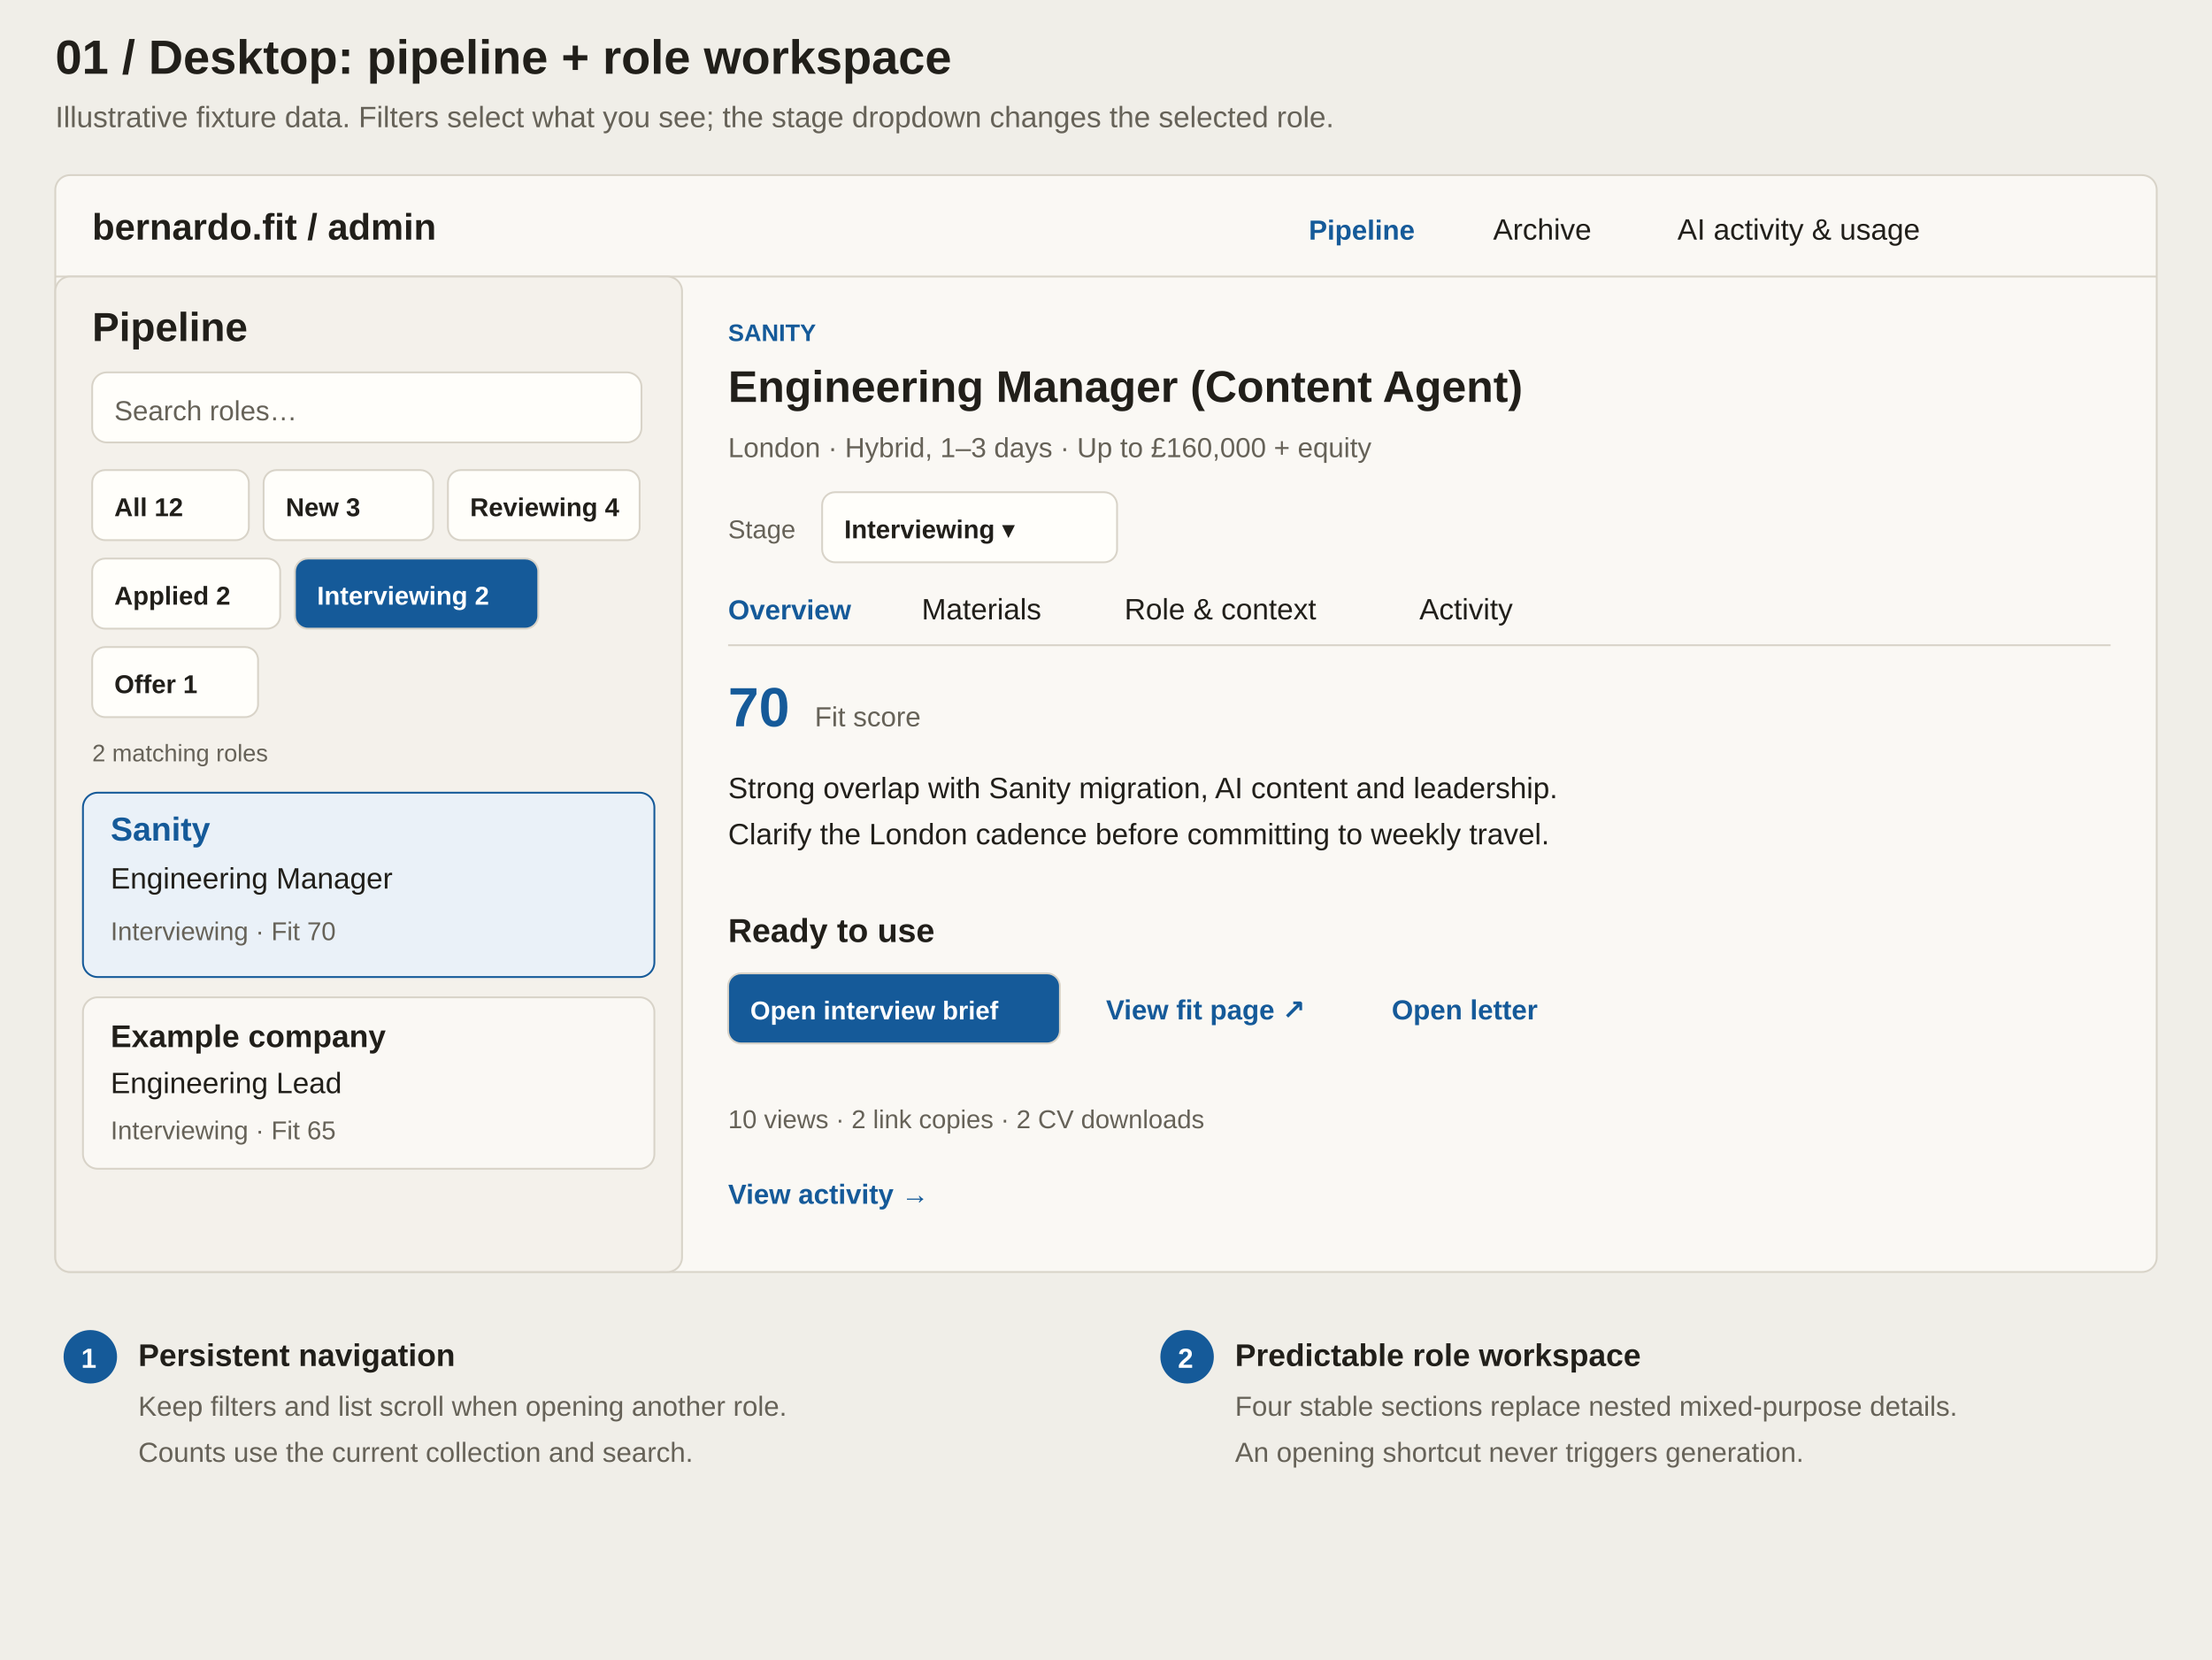
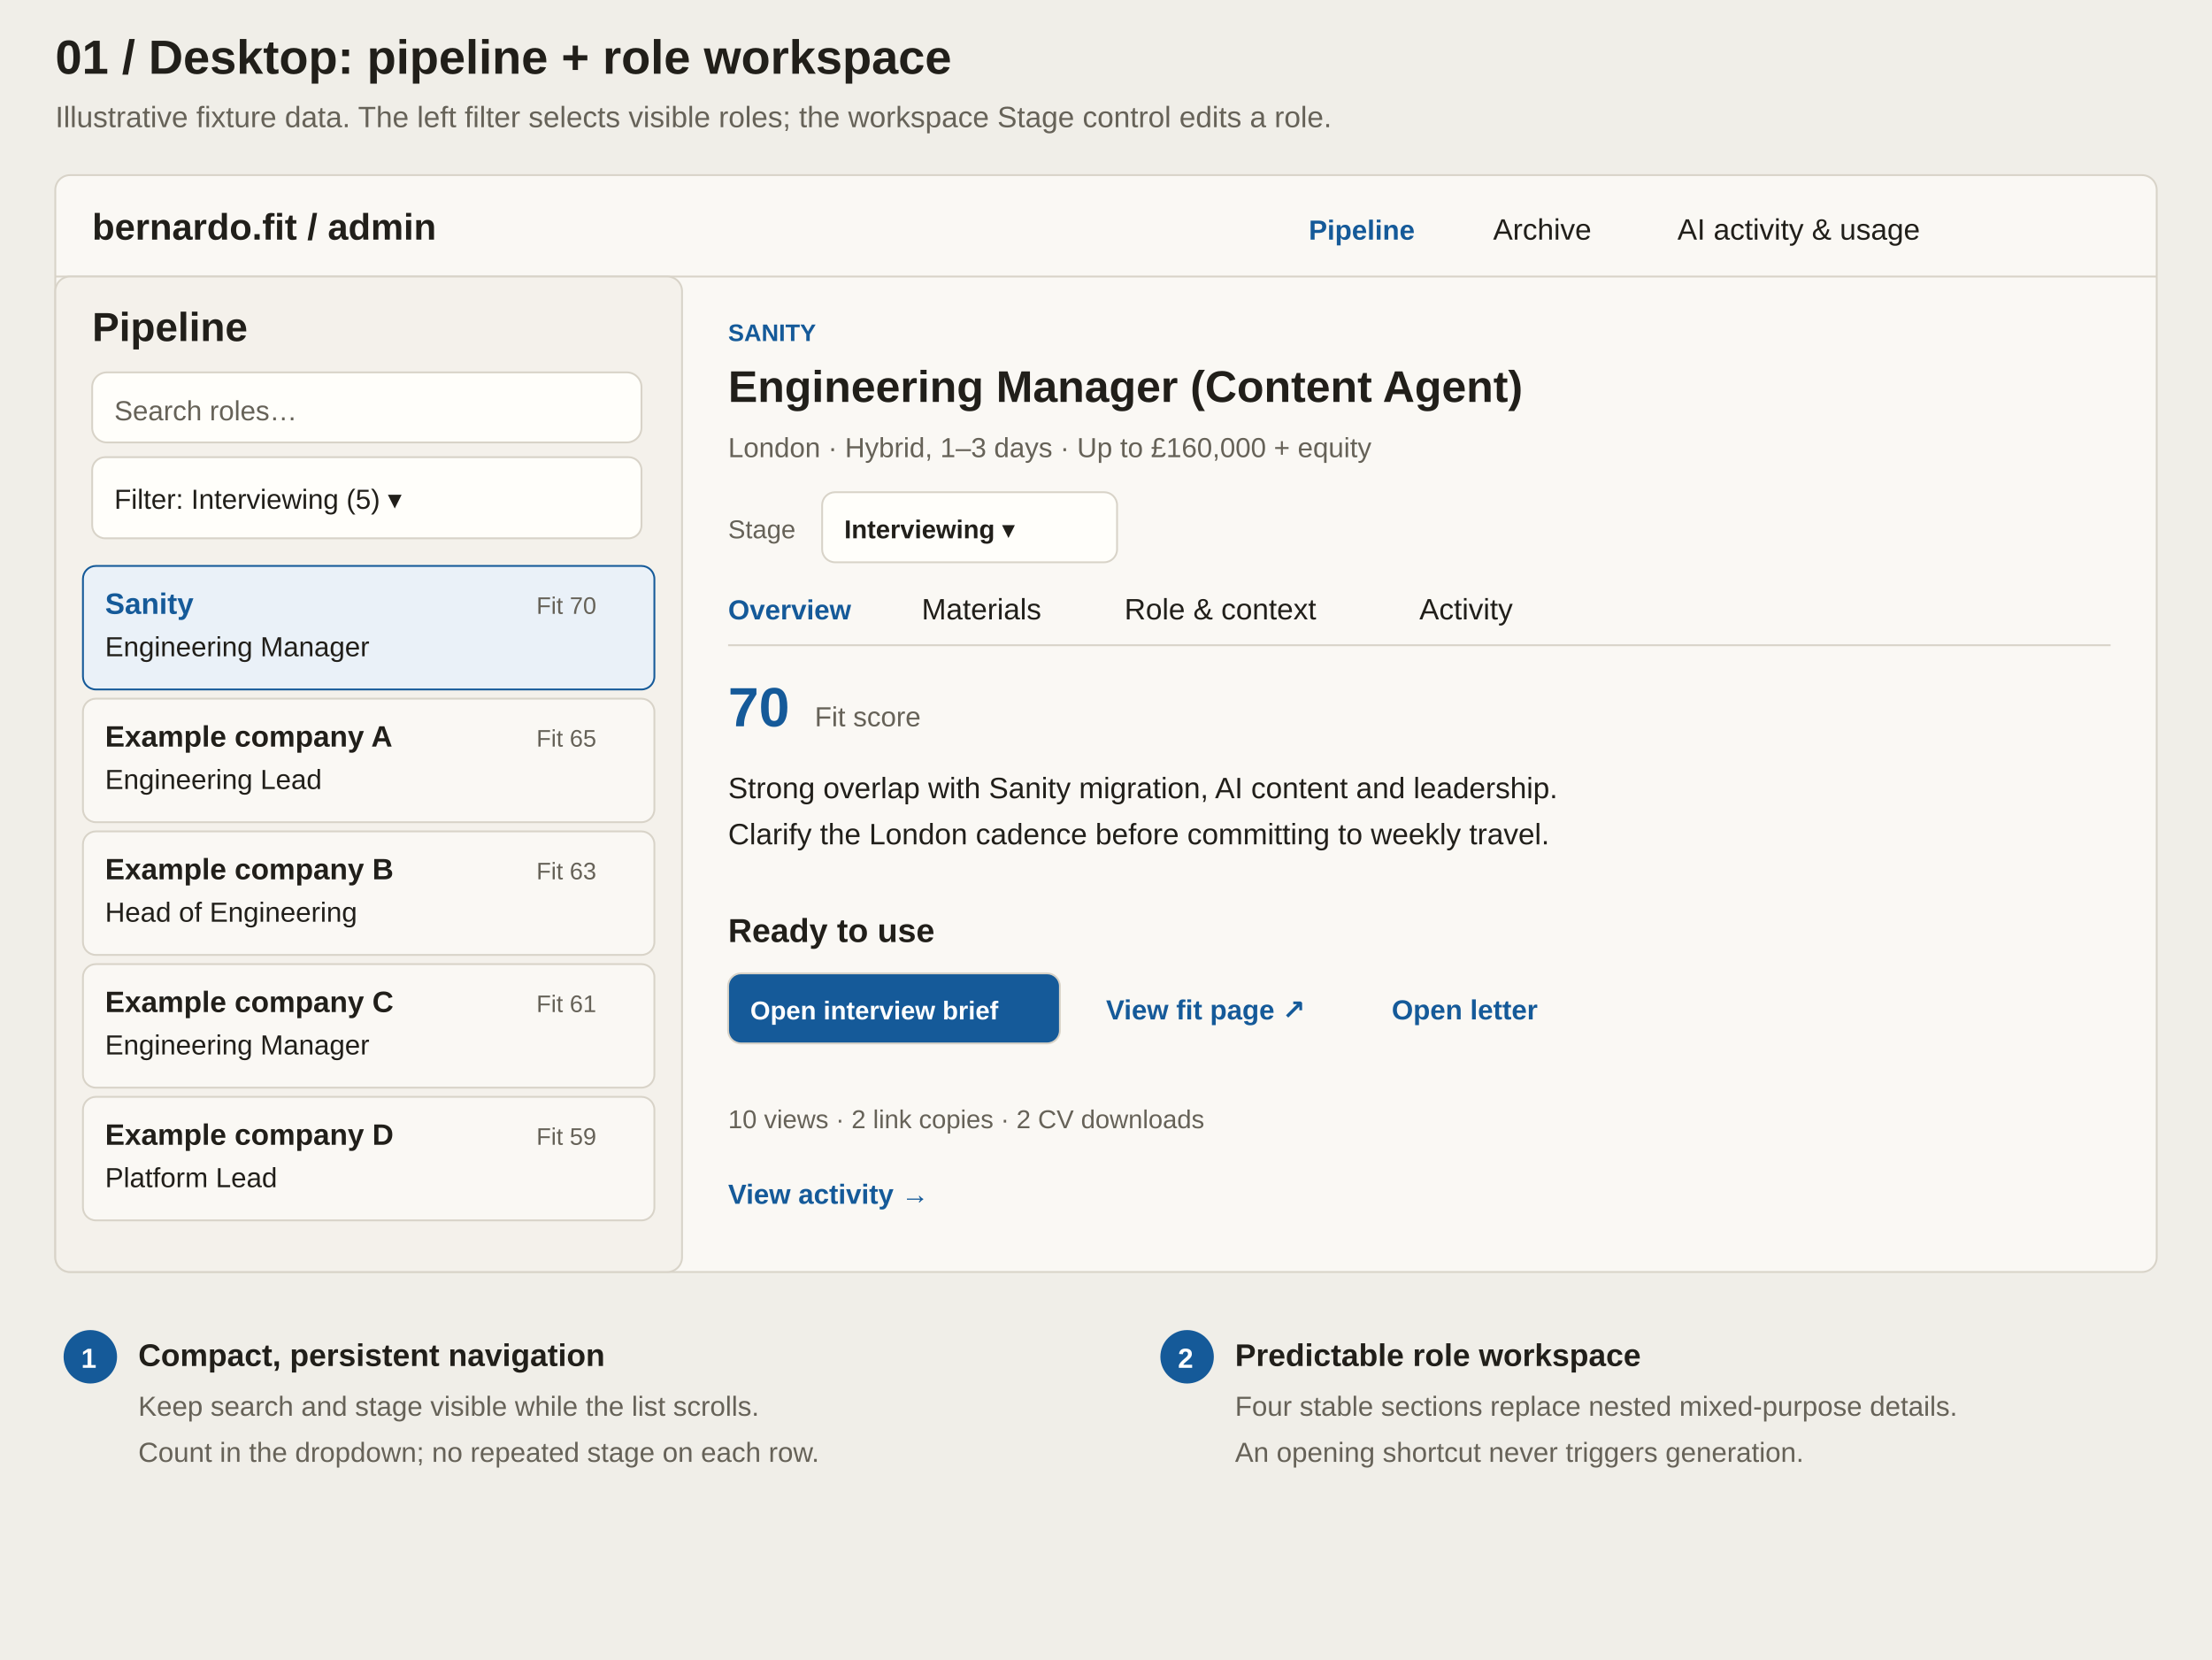
<svg xmlns="http://www.w3.org/2000/svg" width="1200" height="900" viewBox="0 0 1200 900" role="img" aria-labelledby="title desc">
  <rect x="0" y="0" width="1200" height="900" rx="0" fill="#f0eee8" stroke="#f0eee8" />
  <text x="30" y="40" font-family="Arial, sans-serif" font-size="26" fill="#211f1a" font-weight="700">01 / Desktop: pipeline + role workspace</text>
-   <text x="30" y="69" font-family="Arial, sans-serif" font-size="16" fill="#666258" font-weight="400">Illustrative fixture data. Filters select what you see; the stage dropdown changes the selected role.</text>
+   <text x="30" y="69" font-family="Arial, sans-serif" font-size="16" fill="#666258" font-weight="400">Illustrative fixture data. The left filter selects visible roles; the workspace Stage control edits a role.</text>
  <rect x="30" y="95" width="1140" height="595" rx="8" fill="#faf8f4" stroke="#d8d3c8" />
  <text x="50" y="130" font-family="Arial, sans-serif" font-size="20" fill="#211f1a" font-weight="700">bernardo.fit / admin</text>
  <text x="710" y="130" font-family="Arial, sans-serif" font-size="15" fill="#155a99" font-weight="600">Pipeline</text>
  <text x="810" y="130" font-family="Arial, sans-serif" font-size="16" fill="#211f1a" font-weight="400">Archive</text>
  <text x="910" y="130" font-family="Arial, sans-serif" font-size="16" fill="#211f1a" font-weight="400">AI activity &amp; usage</text>
  <path d="M30 150H1170" stroke="#d8d3c8" />
  <rect x="30" y="150" width="340" height="540" rx="8" fill="#f4f1eb" stroke="#d8d3c8" />
  <text x="50" y="185" font-family="Arial, sans-serif" font-size="22" fill="#211f1a" font-weight="700">Pipeline</text>
  <rect x="50" y="202" width="298" height="38" rx="8" fill="#fffefa" stroke="#d8d3c8" />
  <text x="62" y="228" font-family="Arial, sans-serif" font-size="15" fill="#666258" font-weight="400">Search roles…</text>
-   <rect x="50" y="255" width="85" height="38" rx="7" fill="#fffefa" stroke="#d8d3c8" />
-   <text x="62" y="280" font-family="Arial, sans-serif" font-size="14" fill="#211f1a" font-weight="600">All 12</text>
-   <rect x="143" y="255" width="92" height="38" rx="7" fill="#fffefa" stroke="#d8d3c8" />
-   <text x="155" y="280" font-family="Arial, sans-serif" font-size="14" fill="#211f1a" font-weight="600">New 3</text>
-   <rect x="243" y="255" width="104" height="38" rx="7" fill="#fffefa" stroke="#d8d3c8" />
-   <text x="255" y="280" font-family="Arial, sans-serif" font-size="14" fill="#211f1a" font-weight="600">Reviewing 4</text>
-   <rect x="50" y="303" width="102" height="38" rx="7" fill="#fffefa" stroke="#d8d3c8" />
-   <text x="62" y="328" font-family="Arial, sans-serif" font-size="14" fill="#211f1a" font-weight="600">Applied 2</text>
-   <rect x="160" y="303" width="132" height="38" rx="7" fill="#155a99" stroke="#d8d3c8" />
-   <text x="172" y="328" font-family="Arial, sans-serif" font-size="14" fill="#fff" font-weight="600">Interviewing 2</text>
-   <rect x="50" y="351" width="90" height="38" rx="7" fill="#fffefa" stroke="#d8d3c8" />
-   <text x="62" y="376" font-family="Arial, sans-serif" font-size="14" fill="#211f1a" font-weight="600">Offer 1</text>
-   <text x="50" y="413" font-family="Arial, sans-serif" font-size="13" fill="#666258" font-weight="400">2 matching roles</text>
-   <rect x="45" y="430" width="310" height="100" rx="8" fill="#eaf1f8" stroke="#155a99" />
-   <text x="60" y="456" font-family="Arial, sans-serif" font-size="18" fill="#155a99" font-weight="700">Sanity</text>
-   <text x="60" y="482" font-family="Arial, sans-serif" font-size="16" fill="#211f1a" font-weight="400">Engineering Manager</text>
-   <text x="60" y="510" font-family="Arial, sans-serif" font-size="14" fill="#666258" font-weight="400">Interviewing · Fit 70</text>
-   <rect x="45" y="541" width="310" height="93" rx="8" fill="#faf8f4" stroke="#d8d3c8" />
-   <text x="60" y="568" font-family="Arial, sans-serif" font-size="17" fill="#211f1a" font-weight="700">Example company</text>
-   <text x="60" y="593" font-family="Arial, sans-serif" font-size="16" fill="#211f1a" font-weight="400">Engineering Lead</text>
-   <text x="60" y="618" font-family="Arial, sans-serif" font-size="14" fill="#666258" font-weight="400">Interviewing · Fit 65</text>
+   <rect x="50" y="248" width="298" height="44" rx="7" fill="#fffefa" stroke="#d8d3c8" />
+   <text x="62" y="276" font-family="Arial, sans-serif" font-size="15" fill="#211f1a" font-weight="400">Filter: Interviewing (5) ▾</text>
+   <rect x="45" y="307" width="310" height="67" rx="7" fill="#eaf1f8" stroke="#155a99" />
+   <text x="57" y="333" font-family="Arial, sans-serif" font-size="16" fill="#155a99" font-weight="700">Sanity</text>
+   <text x="291" y="333" font-family="Arial, sans-serif" font-size="13" fill="#666258" font-weight="400">Fit 70</text>
+   <text x="57" y="356" font-family="Arial, sans-serif" font-size="15" fill="#211f1a" font-weight="400">Engineering Manager</text>
+   <rect x="45" y="379" width="310" height="67" rx="7" fill="#faf8f4" stroke="#d8d3c8" />
+   <text x="57" y="405" font-family="Arial, sans-serif" font-size="16" fill="#211f1a" font-weight="700">Example company A</text>
+   <text x="291" y="405" font-family="Arial, sans-serif" font-size="13" fill="#666258" font-weight="400">Fit 65</text>
+   <text x="57" y="428" font-family="Arial, sans-serif" font-size="15" fill="#211f1a" font-weight="400">Engineering Lead</text>
+   <rect x="45" y="451" width="310" height="67" rx="7" fill="#faf8f4" stroke="#d8d3c8" />
+   <text x="57" y="477" font-family="Arial, sans-serif" font-size="16" fill="#211f1a" font-weight="700">Example company B</text>
+   <text x="291" y="477" font-family="Arial, sans-serif" font-size="13" fill="#666258" font-weight="400">Fit 63</text>
+   <text x="57" y="500" font-family="Arial, sans-serif" font-size="15" fill="#211f1a" font-weight="400">Head of Engineering</text>
+   <rect x="45" y="523" width="310" height="67" rx="7" fill="#faf8f4" stroke="#d8d3c8" />
+   <text x="57" y="549" font-family="Arial, sans-serif" font-size="16" fill="#211f1a" font-weight="700">Example company C</text>
+   <text x="291" y="549" font-family="Arial, sans-serif" font-size="13" fill="#666258" font-weight="400">Fit 61</text>
+   <text x="57" y="572" font-family="Arial, sans-serif" font-size="15" fill="#211f1a" font-weight="400">Engineering Manager</text>
+   <rect x="45" y="595" width="310" height="67" rx="7" fill="#faf8f4" stroke="#d8d3c8" />
+   <text x="57" y="621" font-family="Arial, sans-serif" font-size="16" fill="#211f1a" font-weight="700">Example company D</text>
+   <text x="291" y="621" font-family="Arial, sans-serif" font-size="13" fill="#666258" font-weight="400">Fit 59</text>
+   <text x="57" y="644" font-family="Arial, sans-serif" font-size="15" fill="#211f1a" font-weight="400">Platform Lead</text>
  <text x="395" y="185" font-family="Arial, sans-serif" font-size="13" fill="#155a99" font-weight="700">SANITY</text>
  <text x="395" y="218" font-family="Arial, sans-serif" font-size="24" fill="#211f1a" font-weight="700">Engineering Manager (Content Agent)</text>
  <text x="395" y="248" font-family="Arial, sans-serif" font-size="15" fill="#666258" font-weight="400">London · Hybrid, 1–3 days · Up to £160,000 + equity</text>
  <text x="395" y="292" font-family="Arial, sans-serif" font-size="14" fill="#666258" font-weight="400">Stage</text>
  <rect x="446" y="267" width="160" height="38" rx="7" fill="#fffefa" stroke="#d8d3c8" />
  <text x="458" y="292" font-family="Arial, sans-serif" font-size="14" fill="#211f1a" font-weight="600">Interviewing ▾</text>
  <text x="395" y="336" font-family="Arial, sans-serif" font-size="15" fill="#155a99" font-weight="600">Overview</text>
  <text x="500" y="336" font-family="Arial, sans-serif" font-size="16" fill="#211f1a" font-weight="400">Materials</text>
  <text x="610" y="336" font-family="Arial, sans-serif" font-size="16" fill="#211f1a" font-weight="400">Role &amp; context</text>
  <text x="770" y="336" font-family="Arial, sans-serif" font-size="16" fill="#211f1a" font-weight="400">Activity</text>
  <path d="M395 350H1145" stroke="#d8d3c8" />
  <text x="395" y="394" font-family="Arial, sans-serif" font-size="30" fill="#155a99" font-weight="700">70</text>
  <text x="442" y="394" font-family="Arial, sans-serif" font-size="15" fill="#666258" font-weight="400">Fit score</text>
  <text x="395" y="433" font-family="Arial, sans-serif" font-size="16" fill="#211f1a" font-weight="400">Strong overlap with Sanity migration, AI content and leadership.</text>
  <text x="395" y="458" font-family="Arial, sans-serif" font-size="16" fill="#211f1a" font-weight="400">Clarify the London cadence before committing to weekly travel.</text>
  <text x="395" y="511" font-family="Arial, sans-serif" font-size="18" fill="#211f1a" font-weight="700">Ready to use</text>
  <rect x="395" y="528" width="180" height="38" rx="7" fill="#155a99" stroke="#d8d3c8" />
  <text x="407" y="553" font-family="Arial, sans-serif" font-size="14" fill="#fff" font-weight="600">Open interview brief</text>
  <text x="600" y="553" font-family="Arial, sans-serif" font-size="15" fill="#155a99" font-weight="600">View fit page ↗</text>
  <text x="755" y="553" font-family="Arial, sans-serif" font-size="15" fill="#155a99" font-weight="600">Open letter</text>
  <text x="395" y="612" font-family="Arial, sans-serif" font-size="14" fill="#666258" font-weight="400">10 views · 2 link copies · 2 CV downloads</text>
  <text x="395" y="653" font-family="Arial, sans-serif" font-size="15" fill="#155a99" font-weight="600">View activity →</text>
  <rect x="35" y="722" width="28" height="28" rx="14" fill="#155a99" stroke="#155a99" />
  <text x="44" y="742" font-family="Arial, sans-serif" font-size="15" fill="#fff" font-weight="700">1</text>
-   <text x="75" y="741" font-family="Arial, sans-serif" font-size="17" fill="#211f1a" font-weight="700">Persistent navigation</text>
-   <text x="75" y="768" font-family="Arial, sans-serif" font-size="15" fill="#666258" font-weight="400">Keep filters and list scroll when opening another role.</text>
-   <text x="75" y="793" font-family="Arial, sans-serif" font-size="15" fill="#666258" font-weight="400">Counts use the current collection and search.</text>
+   <text x="75" y="741" font-family="Arial, sans-serif" font-size="17" fill="#211f1a" font-weight="700">Compact, persistent navigation</text>
+   <text x="75" y="768" font-family="Arial, sans-serif" font-size="15" fill="#666258" font-weight="400">Keep search and stage visible while the list scrolls.</text>
+   <text x="75" y="793" font-family="Arial, sans-serif" font-size="15" fill="#666258" font-weight="400">Count in the dropdown; no repeated stage on each row.</text>
  <rect x="630" y="722" width="28" height="28" rx="14" fill="#155a99" stroke="#155a99" />
  <text x="639" y="742" font-family="Arial, sans-serif" font-size="15" fill="#fff" font-weight="700">2</text>
  <text x="670" y="741" font-family="Arial, sans-serif" font-size="17" fill="#211f1a" font-weight="700">Predictable role workspace</text>
  <text x="670" y="768" font-family="Arial, sans-serif" font-size="15" fill="#666258" font-weight="400">Four stable sections replace nested mixed-purpose details.</text>
  <text x="670" y="793" font-family="Arial, sans-serif" font-size="15" fill="#666258" font-weight="400">An opening shortcut never triggers generation.</text>
</svg>
